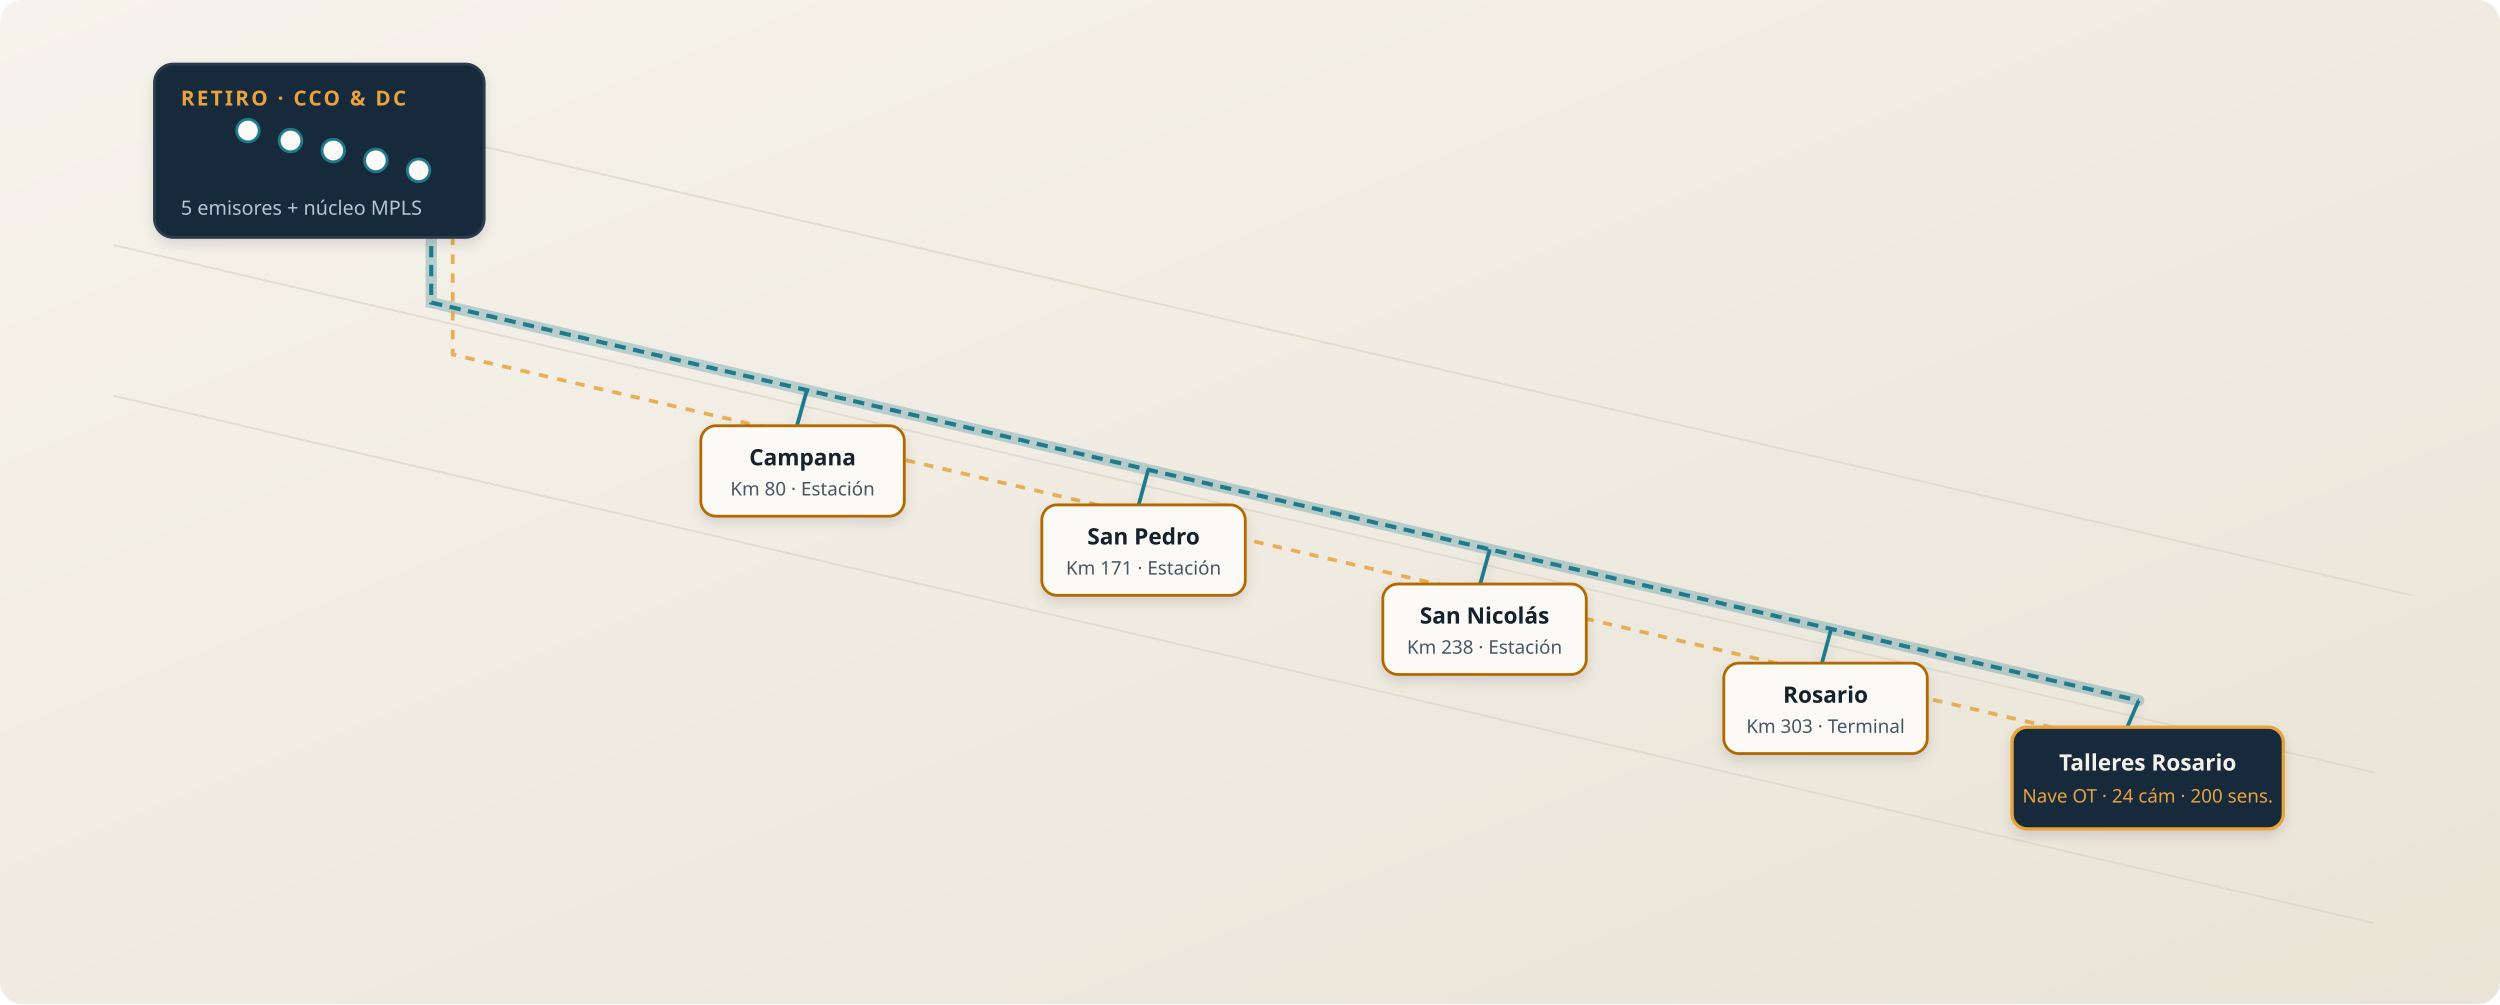
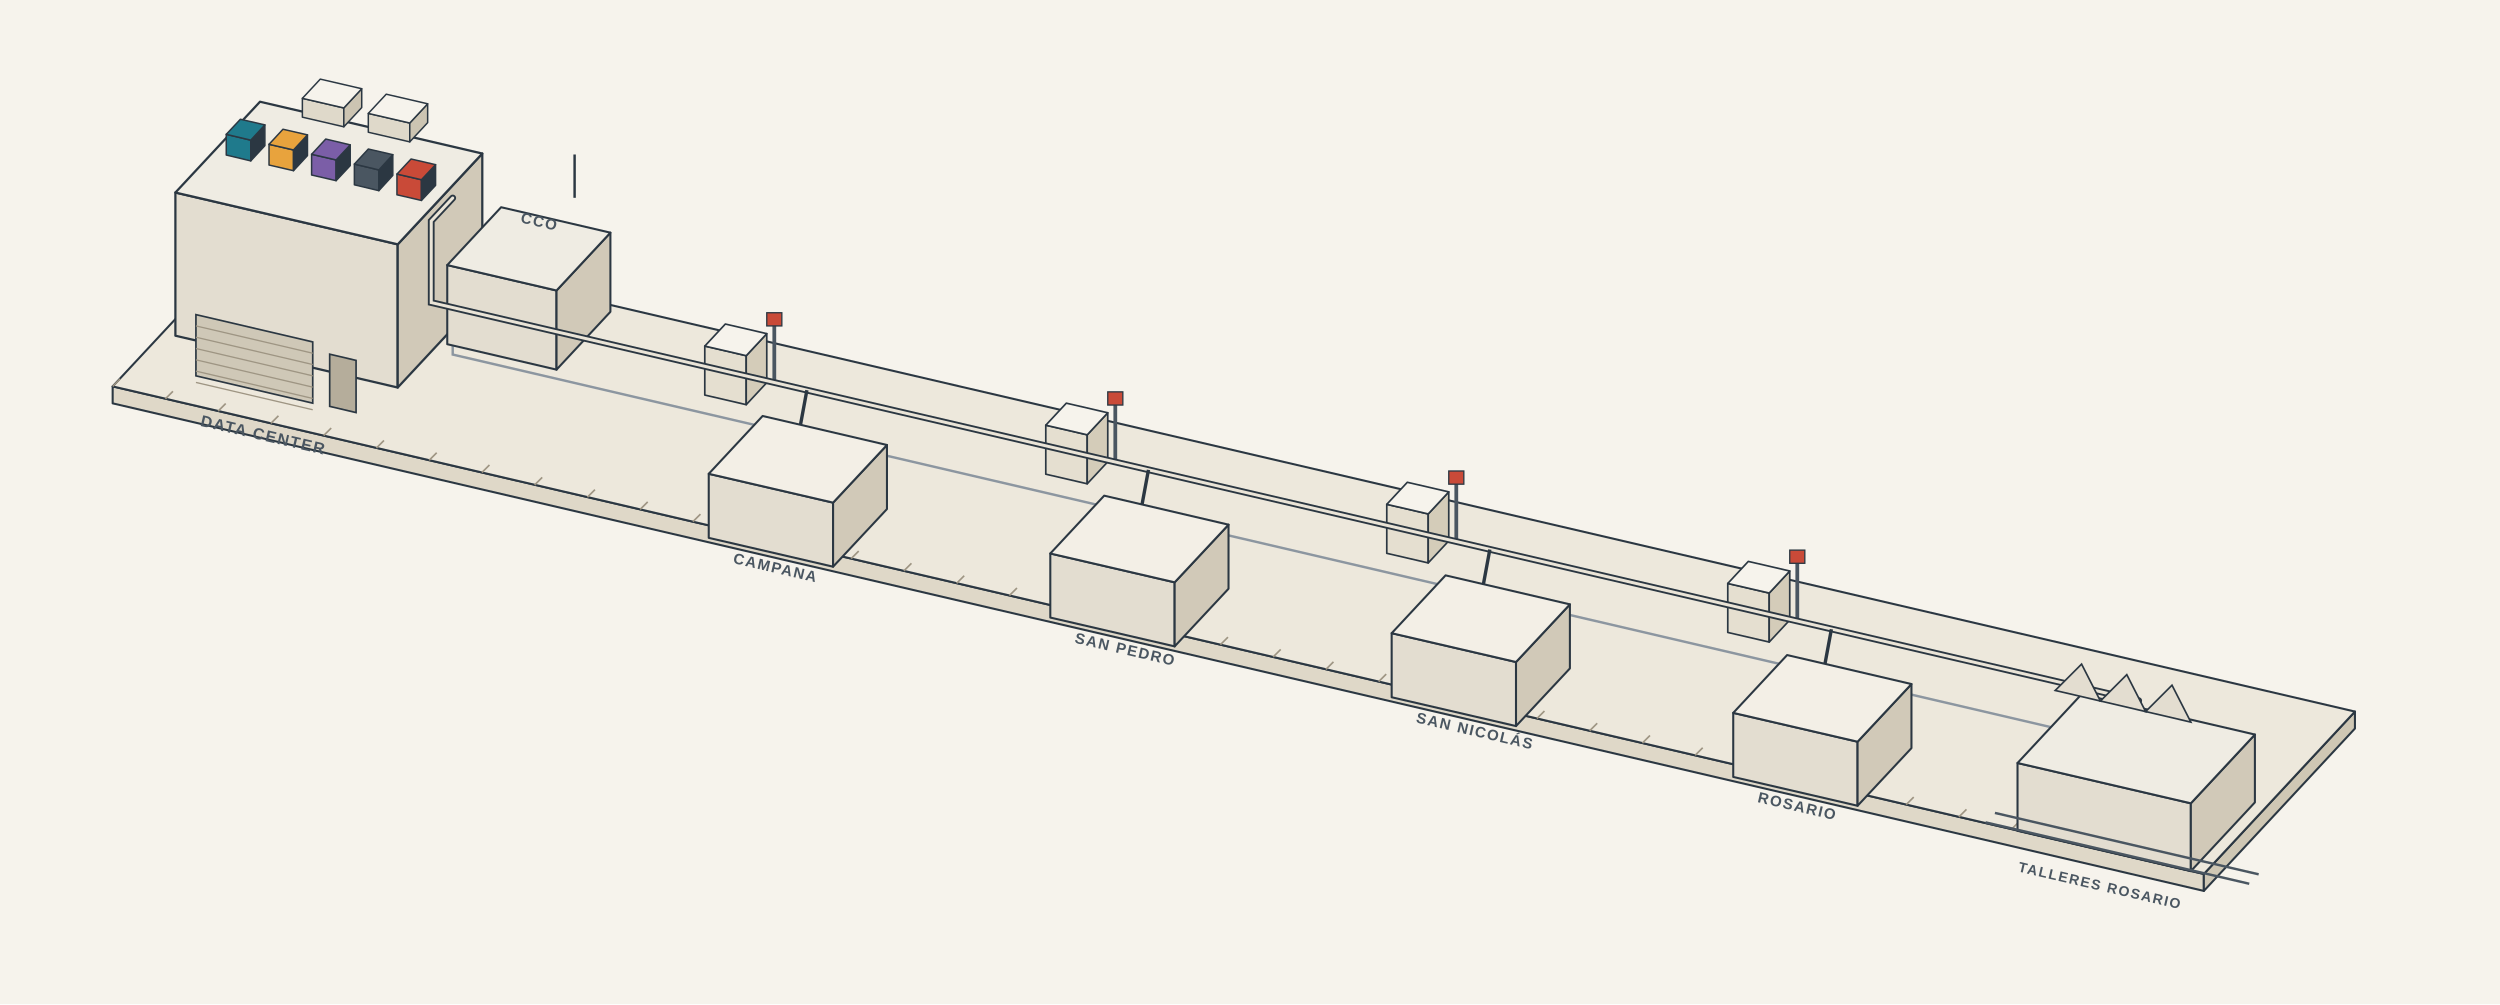
<svg xmlns="http://www.w3.org/2000/svg" viewBox="0 0 1327 533" width="1327" height="533">
-   <defs>
-     <linearGradient id="bg1" x1="0" y1="0" x2="1" y2="1">
-       <stop offset="0%" stop-color="#F6F3EC" />
-       <stop offset="100%" stop-color="#EAE4D7" />
-     </linearGradient>
-     <filter id="sh1" x="-10%" y="-10%" width="120%" height="120%">
-       <feDropShadow dx="0" dy="3" stdDeviation="3" flood-color="#14202B" flood-opacity="0.12" />
-     </filter>
-   </defs>
-   <rect width="1327" height="533" fill="url(#bg1)" rx="12" />
-   <g stroke="#D9D3C4" stroke-width="1" opacity="0.65">
-     <line x1="60" y1="130" x2="1260" y2="410" />
-     <line x1="60" y1="210" x2="1260" y2="490" />
-     <line x1="180" y1="60" x2="1280" y2="316" />
-   </g>
-   <polyline points="240.3,105.1 228.9,117.3 228.9,160.6 1135.2,371.9" fill="none" stroke="#1F7A8C" stroke-width="6" stroke-linecap="round" opacity="0.28" />
-   <polyline points="240.3,105.1 228.9,117.3 228.9,160.6 1135.2,371.9" fill="none" stroke="#1F7A8C" stroke-width="2.2" stroke-dasharray="6 4" />
-   <polyline points="240.3,105.1 240.3,188.2 1146.6,399.5" fill="none" stroke="#E8A33D" stroke-width="2" stroke-dasharray="5 5" opacity="0.85" />
-   <g filter="url(#sh1)">
-     <rect x="82" y="34" width="175" height="92" rx="10" fill="#16293A" stroke="#2A3B4B" stroke-width="1.5" />
-     <text x="96" y="56" fill="#E8A33D" font-family="system-ui,sans-serif" font-size="11" font-weight="700" letter-spacing="1.2">RETIRO · CCO &amp; DC</text>
-     <text x="96" y="114" fill="#B9C5CF" font-family="system-ui,sans-serif" font-size="10.5">5 emisores + núcleo MPLS</text>
-   </g>
-   <g fill="#FBFAF6" stroke="#1F7A8C" stroke-width="1.5">
-     <circle cx="131.6" cy="69.3" r="6" />
-     <circle cx="154.2" cy="74.6" r="6" />
-     <circle cx="176.9" cy="79.9" r="6" />
-     <circle cx="199.5" cy="85.1" r="6" />
-     <circle cx="222.2" cy="90.4" r="6" />
-   </g>
-   <g font-family="system-ui,sans-serif" filter="url(#sh1)">
-     <line x1="428.3" y1="207.1" x2="422.8" y2="226.8" stroke="#1F7A8C" stroke-width="2" />
-     <rect x="372" y="226" width="108" height="48" rx="8" fill="#FBFAF6" stroke="#B26A00" stroke-width="1.5" />
-     <text x="426" y="247" text-anchor="middle" fill="#14202B" font-size="12" font-weight="700">Campana</text>
-     <text x="426" y="263" text-anchor="middle" fill="#4A5661" font-size="10">Km 80 · Estación</text>
-     <line x1="609.5" y1="249.3" x2="604.1" y2="269.1" stroke="#1F7A8C" stroke-width="2" />
-     <rect x="553" y="268" width="108" height="48" rx="8" fill="#FBFAF6" stroke="#B26A00" stroke-width="1.5" />
-     <text x="607" y="289" text-anchor="middle" fill="#14202B" font-size="12" font-weight="700">San Pedro</text>
-     <text x="607" y="305" text-anchor="middle" fill="#4A5661" font-size="10">Km 171 · Estación</text>
-     <line x1="790.8" y1="291.6" x2="785.3" y2="311.4" stroke="#1F7A8C" stroke-width="2" />
-     <rect x="734" y="310" width="108" height="48" rx="8" fill="#FBFAF6" stroke="#B26A00" stroke-width="1.5" />
-     <text x="788" y="331" text-anchor="middle" fill="#14202B" font-size="12" font-weight="700">San Nicolás</text>
-     <text x="788" y="347" text-anchor="middle" fill="#4A5661" font-size="10">Km 238 · Estación</text>
-     <line x1="972" y1="333.8" x2="966.6" y2="353.7" stroke="#1F7A8C" stroke-width="2" />
-     <rect x="915" y="352" width="108" height="48" rx="8" fill="#FBFAF6" stroke="#B26A00" stroke-width="1.5" />
-     <text x="969" y="373" text-anchor="middle" fill="#14202B" font-size="12" font-weight="700">Rosario</text>
-     <text x="969" y="389" text-anchor="middle" fill="#4A5661" font-size="10">Km 303 · Terminal</text>
-     <line x1="1135.2" y1="371.9" x2="1128.9" y2="386.5" stroke="#1F7A8C" stroke-width="2" />
-     <rect x="1068" y="386" width="144" height="54" rx="8" fill="#16293A" stroke="#E8A33D" stroke-width="1.8" />
-     <text x="1140" y="409" text-anchor="middle" fill="#F4F1EA" font-size="12" font-weight="700">Talleres Rosario</text>
-     <text x="1140" y="426" text-anchor="middle" fill="#E8A33D" font-size="10">Nave OT · 24 cám · 200 sens.</text>
-   </g>
+   <rect width="1327" height="533" fill="#F6F3EC" />
+   <polygon points="59.8,205.1 1169.8,463.9 1169.8,472.9 59.8,214.1" fill="#DFD8C8" stroke="#2B3742" stroke-width="1.1" stroke-linejoin="round" />
+   <polygon points="1250.0,377.7 1169.8,463.9 1169.8,472.9 1250.0,386.7" fill="#CFC7B4" stroke="#2B3742" stroke-width="1.1" stroke-linejoin="round" />
+   <polygon points="140.0,119.0 1250.0,377.7 1169.8,463.9 59.8,205.1" fill="#EDE8DC" stroke="#2B3742" stroke-width="1.1" stroke-linejoin="round" />
+   <line x1="59.8" y1="205.1" x2="63.8" y2="201.1" stroke="#9E9583" stroke-width="0.9" />
+   <line x1="87.8" y1="211.7" x2="91.8" y2="207.7" stroke="#9E9583" stroke-width="0.9" />
+   <line x1="115.8" y1="218.2" x2="119.8" y2="214.2" stroke="#9E9583" stroke-width="0.9" />
+   <line x1="143.8" y1="224.7" x2="147.8" y2="220.7" stroke="#9E9583" stroke-width="0.9" />
+   <line x1="171.8" y1="231.2" x2="175.8" y2="227.2" stroke="#9E9583" stroke-width="0.9" />
+   <line x1="199.8" y1="237.8" x2="203.8" y2="233.8" stroke="#9E9583" stroke-width="0.9" />
+   <line x1="227.8" y1="244.3" x2="231.8" y2="240.3" stroke="#9E9583" stroke-width="0.9" />
+   <line x1="255.8" y1="250.8" x2="259.8" y2="246.8" stroke="#9E9583" stroke-width="0.9" />
+   <line x1="283.8" y1="257.4" x2="287.8" y2="253.4" stroke="#9E9583" stroke-width="0.9" />
+   <line x1="311.8" y1="263.9" x2="315.8" y2="259.9" stroke="#9E9583" stroke-width="0.9" />
+   <line x1="339.8" y1="270.4" x2="343.8" y2="266.4" stroke="#9E9583" stroke-width="0.9" />
+   <line x1="367.8" y1="276.9" x2="371.8" y2="272.9" stroke="#9E9583" stroke-width="0.9" />
+   <line x1="395.8" y1="283.5" x2="399.8" y2="279.5" stroke="#9E9583" stroke-width="0.9" />
+   <line x1="423.8" y1="290.0" x2="427.8" y2="286.0" stroke="#9E9583" stroke-width="0.9" />
+   <line x1="451.8" y1="296.5" x2="455.8" y2="292.5" stroke="#9E9583" stroke-width="0.9" />
+   <line x1="479.8" y1="303.0" x2="483.8" y2="299.0" stroke="#9E9583" stroke-width="0.9" />
+   <line x1="507.8" y1="309.6" x2="511.8" y2="305.6" stroke="#9E9583" stroke-width="0.9" />
+   <line x1="535.8" y1="316.1" x2="539.8" y2="312.1" stroke="#9E9583" stroke-width="0.9" />
+   <line x1="563.8" y1="322.6" x2="567.8" y2="318.6" stroke="#9E9583" stroke-width="0.9" />
+   <line x1="591.8" y1="329.1" x2="595.8" y2="325.1" stroke="#9E9583" stroke-width="0.9" />
+   <line x1="619.8" y1="335.7" x2="623.8" y2="331.7" stroke="#9E9583" stroke-width="0.9" />
+   <line x1="647.8" y1="342.2" x2="651.8" y2="338.2" stroke="#9E9583" stroke-width="0.9" />
+   <line x1="675.8" y1="348.7" x2="679.8" y2="344.7" stroke="#9E9583" stroke-width="0.9" />
+   <line x1="703.8" y1="355.3" x2="707.8" y2="351.3" stroke="#9E9583" stroke-width="0.9" />
+   <line x1="731.8" y1="361.8" x2="735.8" y2="357.8" stroke="#9E9583" stroke-width="0.9" />
+   <line x1="759.8" y1="368.3" x2="763.8" y2="364.3" stroke="#9E9583" stroke-width="0.9" />
+   <line x1="787.8" y1="374.8" x2="791.8" y2="370.8" stroke="#9E9583" stroke-width="0.9" />
+   <line x1="815.8" y1="381.4" x2="819.8" y2="377.4" stroke="#9E9583" stroke-width="0.9" />
+   <line x1="843.8" y1="387.9" x2="847.8" y2="383.9" stroke="#9E9583" stroke-width="0.9" />
+   <line x1="871.8" y1="394.4" x2="875.8" y2="390.4" stroke="#9E9583" stroke-width="0.9" />
+   <line x1="899.8" y1="400.9" x2="903.8" y2="396.9" stroke="#9E9583" stroke-width="0.9" />
+   <line x1="927.8" y1="407.5" x2="931.8" y2="403.5" stroke="#9E9583" stroke-width="0.9" />
+   <line x1="955.8" y1="414.0" x2="959.8" y2="410.0" stroke="#9E9583" stroke-width="0.9" />
+   <line x1="983.8" y1="420.5" x2="987.8" y2="416.5" stroke="#9E9583" stroke-width="0.9" />
+   <line x1="1011.8" y1="427.1" x2="1015.8" y2="423.1" stroke="#9E9583" stroke-width="0.9" />
+   <line x1="1039.8" y1="433.6" x2="1043.8" y2="429.6" stroke="#9E9583" stroke-width="0.9" />
+   <line x1="1067.8" y1="440.1" x2="1071.8" y2="436.1" stroke="#9E9583" stroke-width="0.9" />
+   <line x1="1095.8" y1="446.6" x2="1099.8" y2="442.6" stroke="#9E9583" stroke-width="0.9" />
+   <line x1="1123.8" y1="453.2" x2="1127.8" y2="449.2" stroke="#9E9583" stroke-width="0.9" />
+   <line x1="1151.8" y1="459.7" x2="1155.8" y2="455.7" stroke="#9E9583" stroke-width="0.9" />
+   <polyline points="240.3,105.1 240.3,188.2 1146.6,399.5" fill="none" stroke="#8C96A0" stroke-width="1.3" />
+   <polygon points="374.1,183.7 396.1,188.8 396.1,214.8 374.1,209.7" fill="#E5DFD0" stroke="#2B3742" stroke-width="0.9" stroke-linejoin="round" />
+   <polygon points="407.0,177.1 396.1,188.8 396.1,214.8 407.0,203.1" fill="#D4CCB9" stroke="#2B3742" stroke-width="0.9" stroke-linejoin="round" />
+   <polygon points="385.0,172.0 407.0,177.1 396.1,188.8 374.1,183.7" fill="#F6F3EC" stroke="#2B3742" stroke-width="0.9" stroke-linejoin="round" />
+   <line x1="411" y1="204" x2="411" y2="170" stroke="#4A5661" stroke-width="2" />
+   <rect x="407" y="166" width="8" height="7" fill="#C94A38" stroke="#2B3742" stroke-width="0.7" />
+   <polygon points="555.1,225.7 577.1,230.8 577.1,256.8 555.1,251.7" fill="#E5DFD0" stroke="#2B3742" stroke-width="0.9" stroke-linejoin="round" />
+   <polygon points="588.0,219.1 577.1,230.8 577.1,256.8 588.0,245.1" fill="#D4CCB9" stroke="#2B3742" stroke-width="0.9" stroke-linejoin="round" />
+   <polygon points="566.0,214.0 588.0,219.1 577.1,230.8 555.1,225.7" fill="#F6F3EC" stroke="#2B3742" stroke-width="0.9" stroke-linejoin="round" />
+   <line x1="592" y1="246" x2="592" y2="212" stroke="#4A5661" stroke-width="2" />
+   <rect x="588" y="208" width="8" height="7" fill="#C94A38" stroke="#2B3742" stroke-width="0.7" />
+   <polygon points="736.1,267.7 758.1,272.8 758.1,298.8 736.1,293.7" fill="#E5DFD0" stroke="#2B3742" stroke-width="0.9" stroke-linejoin="round" />
+   <polygon points="769.0,261.1 758.1,272.8 758.1,298.8 769.0,287.1" fill="#D4CCB9" stroke="#2B3742" stroke-width="0.9" stroke-linejoin="round" />
+   <polygon points="747.0,256.0 769.0,261.1 758.1,272.8 736.1,267.7" fill="#F6F3EC" stroke="#2B3742" stroke-width="0.9" stroke-linejoin="round" />
+   <line x1="773" y1="288" x2="773" y2="254" stroke="#4A5661" stroke-width="2" />
+   <rect x="769" y="250" width="8" height="7" fill="#C94A38" stroke="#2B3742" stroke-width="0.7" />
+   <polygon points="917.1,309.7 939.1,314.8 939.1,340.8 917.1,335.7" fill="#E5DFD0" stroke="#2B3742" stroke-width="0.9" stroke-linejoin="round" />
+   <polygon points="950.0,303.1 939.1,314.8 939.1,340.8 950.0,329.1" fill="#D4CCB9" stroke="#2B3742" stroke-width="0.9" stroke-linejoin="round" />
+   <polygon points="928.0,298.0 950.0,303.1 939.1,314.8 917.1,309.7" fill="#F6F3EC" stroke="#2B3742" stroke-width="0.9" stroke-linejoin="round" />
+   <line x1="954" y1="330" x2="954" y2="296" stroke="#4A5661" stroke-width="2" />
+   <rect x="950" y="292" width="8" height="7" fill="#C94A38" stroke="#2B3742" stroke-width="0.7" />
+   <polygon points="93.1,102.2 211.1,129.7 211.1,205.7 93.1,178.2" fill="#E3DDD0" stroke="#2B3742" stroke-width="1.2" stroke-linejoin="round" />
+   <polygon points="256.0,81.5 211.1,129.7 211.1,205.7 256.0,157.5" fill="#D1C9B8" stroke="#2B3742" stroke-width="1.2" stroke-linejoin="round" />
+   <polygon points="138.0,54.0 256.0,81.5 211.1,129.7 93.1,102.2" fill="#EFECE3" stroke="#2B3742" stroke-width="1.2" stroke-linejoin="round" />
+   <polygon points="104,167 166,181.5 166,214 104,199.5" fill="#CFC8B7" stroke="#2B3742" stroke-width="0.9" />
+   <line x1="104" y1="173" x2="166" y2="187.5" stroke="#9E9583" stroke-width="0.7" />
+   <line x1="104" y1="179" x2="166" y2="193.5" stroke="#9E9583" stroke-width="0.7" />
+   <line x1="104" y1="185" x2="166" y2="199.5" stroke="#9E9583" stroke-width="0.7" />
+   <line x1="104" y1="191" x2="166" y2="205.5" stroke="#9E9583" stroke-width="0.7" />
+   <line x1="104" y1="197" x2="166" y2="211.5" stroke="#9E9583" stroke-width="0.7" />
+   <line x1="104" y1="203" x2="166" y2="217.5" stroke="#9E9583" stroke-width="0.7" />
+   <polygon points="175,188 189,191.3 189,219 175,215.7" fill="#B5AD9B" stroke="#2B3742" stroke-width="0.9" />
+   <polygon points="160.5,52.2 182.5,57.3 182.5,67.3 160.5,62.2" fill="#DFD9CA" stroke="#2B3742" stroke-width="0.8" stroke-linejoin="round" />
+   <polygon points="192.0,47.1 182.5,57.3 182.5,67.3 192.0,57.1" fill="#CCC4B2" stroke="#2B3742" stroke-width="0.8" stroke-linejoin="round" />
+   <polygon points="170.0,42.0 192.0,47.1 182.5,57.3 160.5,52.2" fill="#F6F3EC" stroke="#2B3742" stroke-width="0.8" stroke-linejoin="round" />
+   <polygon points="195.5,60.2 217.5,65.3 217.5,75.3 195.5,70.2" fill="#DFD9CA" stroke="#2B3742" stroke-width="0.8" stroke-linejoin="round" />
+   <polygon points="227.0,55.1 217.5,65.3 217.5,75.3 227.0,65.1" fill="#CCC4B2" stroke="#2B3742" stroke-width="0.8" stroke-linejoin="round" />
+   <polygon points="205.0,50.0 227.0,55.1 217.5,65.3 195.5,60.2" fill="#F6F3EC" stroke="#2B3742" stroke-width="0.8" stroke-linejoin="round" />
+   <polygon points="120.1,71.3 133.1,74.4 133.1,85.4 120.1,82.3" fill="#1F7A8C" stroke="#2B3742" stroke-width="0.8" stroke-linejoin="round" />
+   <polygon points="140.6,66.3 133.1,74.4 133.1,85.4 140.6,77.3" fill="#2B3742" stroke="#2B3742" stroke-width="0.8" stroke-linejoin="round" />
+   <polygon points="127.6,63.3 140.6,66.3 133.1,74.4 120.1,71.3" fill="#1F7A8C" stroke="#2B3742" stroke-width="0.8" stroke-linejoin="round" />
+   <polygon points="142.8,76.6 155.8,79.6 155.8,90.6 142.8,87.6" fill="#E8A33D" stroke="#2B3742" stroke-width="0.8" stroke-linejoin="round" />
+   <polygon points="163.2,71.6 155.8,79.6 155.8,90.6 163.2,82.6" fill="#2B3742" stroke="#2B3742" stroke-width="0.8" stroke-linejoin="round" />
+   <polygon points="150.2,68.6 163.2,71.6 155.8,79.6 142.8,76.6" fill="#E8A33D" stroke="#2B3742" stroke-width="0.8" stroke-linejoin="round" />
+   <polygon points="165.4,81.9 178.4,84.9 178.4,95.9 165.4,92.9" fill="#7B5EA7" stroke="#2B3742" stroke-width="0.8" stroke-linejoin="round" />
+   <polygon points="185.9,76.9 178.4,84.9 178.4,95.9 185.9,87.9" fill="#2B3742" stroke="#2B3742" stroke-width="0.8" stroke-linejoin="round" />
+   <polygon points="172.9,73.8 185.9,76.9 178.4,84.9 165.4,81.9" fill="#7B5EA7" stroke="#2B3742" stroke-width="0.8" stroke-linejoin="round" />
+   <polygon points="188.1,87.1 201.1,90.2 201.1,101.2 188.1,98.1" fill="#4A5661" stroke="#2B3742" stroke-width="0.8" stroke-linejoin="round" />
+   <polygon points="208.5,82.1 201.1,90.2 201.1,101.2 208.5,93.1" fill="#2B3742" stroke="#2B3742" stroke-width="0.8" stroke-linejoin="round" />
+   <polygon points="195.5,79.1 208.5,82.1 201.1,90.2 188.1,87.1" fill="#4A5661" stroke="#2B3742" stroke-width="0.8" stroke-linejoin="round" />
+   <polygon points="210.7,92.4 223.7,95.4 223.7,106.4 210.7,103.4" fill="#C94A38" stroke="#2B3742" stroke-width="0.8" stroke-linejoin="round" />
+   <polygon points="231.2,87.4 223.7,95.4 223.7,106.4 231.2,98.4" fill="#2B3742" stroke="#2B3742" stroke-width="0.8" stroke-linejoin="round" />
+   <polygon points="218.2,84.4 231.2,87.4 223.7,95.4 210.7,92.4" fill="#C94A38" stroke="#2B3742" stroke-width="0.8" stroke-linejoin="round" />
+   <text x="106.0" y="226.0" transform="rotate(13.1 106.0 226.0)" fill="#4A5661" font-family="system-ui,Arial,sans-serif" font-size="8.5" font-weight="600" letter-spacing="0.8">DATA CENTER</text>
+   <polygon points="237.4,140.7 295.4,154.2 295.4,196.2 237.4,182.7" fill="#E3DDD0" stroke="#2B3742" stroke-width="1.1" stroke-linejoin="round" />
+   <polygon points="324.0,123.5 295.4,154.2 295.4,196.2 324.0,165.5" fill="#D1C9B8" stroke="#2B3742" stroke-width="1.1" stroke-linejoin="round" />
+   <polygon points="266.0,110.0 324.0,123.5 295.4,154.2 237.4,140.7" fill="#EFECE3" stroke="#2B3742" stroke-width="1.1" stroke-linejoin="round" />
+   <line x1="305" y1="105" x2="305" y2="82" stroke="#2B3742" stroke-width="1.3" />
+   <text x="276.0" y="118.0" transform="rotate(13.1 276.0 118.0)" fill="#4A5661" font-family="system-ui,Arial,sans-serif" font-size="8" font-weight="600" letter-spacing="0.8">CCO</text>
+   <polyline points="240.3,105.1 228.9,117.3 228.9,160.6 1135.2,371.9" fill="none" stroke="#2B3742" stroke-width="3.6" stroke-linecap="round" />
+   <polyline points="240.3,105.1 228.9,117.3 228.9,160.6 1135.2,371.9" fill="none" stroke="#EAE4D7" stroke-width="1.6" stroke-linecap="round" />
+   <line x1="428.3" y1="207.1" x2="422.8" y2="236.8" stroke="#2B3742" stroke-width="1.8" />
+   <polygon points="376.2,251.5 442.2,266.8 442.2,300.8 376.2,285.5" fill="#E3DDD0" stroke="#2B3742" stroke-width="1.1" stroke-linejoin="round" />
+   <polygon points="470.8,236.2 442.2,266.8 442.2,300.8 470.8,270.2" fill="#D1C9B8" stroke="#2B3742" stroke-width="1.1" stroke-linejoin="round" />
+   <polygon points="404.8,220.8 470.8,236.2 442.2,266.8 376.2,251.5" fill="#F3EFE6" stroke="#2B3742" stroke-width="1.1" stroke-linejoin="round" />
+   <text x="388.8" y="298.8" transform="rotate(13.1 388.8 298.8)" fill="#4A5661" font-family="system-ui,Arial,sans-serif" font-size="8" font-weight="600" letter-spacing="0.8">CAMPANA</text>
+   <line x1="609.6" y1="249.4" x2="604.1" y2="279.1" stroke="#2B3742" stroke-width="1.8" />
+   <polygon points="557.5,293.8 623.5,309.1 623.5,343.1 557.5,327.8" fill="#E3DDD0" stroke="#2B3742" stroke-width="1.1" stroke-linejoin="round" />
+   <polygon points="652.1,278.5 623.5,309.1 623.5,343.1 652.1,312.5" fill="#D1C9B8" stroke="#2B3742" stroke-width="1.1" stroke-linejoin="round" />
+   <polygon points="586.1,263.1 652.1,278.5 623.5,309.1 557.5,293.8" fill="#F3EFE6" stroke="#2B3742" stroke-width="1.1" stroke-linejoin="round" />
+   <text x="570.1" y="341.1" transform="rotate(13.1 570.1 341.1)" fill="#4A5661" font-family="system-ui,Arial,sans-serif" font-size="8" font-weight="600" letter-spacing="0.8">SAN PEDRO</text>
+   <line x1="790.8" y1="291.7" x2="785.3" y2="321.4" stroke="#2B3742" stroke-width="1.8" />
+   <polygon points="738.7,336.1 804.7,351.4 804.7,385.4 738.7,370.1" fill="#E3DDD0" stroke="#2B3742" stroke-width="1.1" stroke-linejoin="round" />
+   <polygon points="833.3,320.8 804.7,351.4 804.7,385.4 833.3,354.8" fill="#D1C9B8" stroke="#2B3742" stroke-width="1.1" stroke-linejoin="round" />
+   <polygon points="767.3,305.4 833.3,320.8 804.7,351.4 738.7,336.1" fill="#F3EFE6" stroke="#2B3742" stroke-width="1.1" stroke-linejoin="round" />
+   <text x="751.3" y="383.4" transform="rotate(13.1 751.3 383.4)" fill="#4A5661" font-family="system-ui,Arial,sans-serif" font-size="8" font-weight="600" letter-spacing="0.8">SAN NICOLÁS</text>
+   <line x1="972.1" y1="334.0" x2="966.6" y2="363.7" stroke="#2B3742" stroke-width="1.8" />
+   <polygon points="920.0,378.4 986.0,393.7 986.0,427.7 920.0,412.4" fill="#E3DDD0" stroke="#2B3742" stroke-width="1.1" stroke-linejoin="round" />
+   <polygon points="1014.6,363.1 986.0,393.7 986.0,427.7 1014.6,397.1" fill="#D1C9B8" stroke="#2B3742" stroke-width="1.1" stroke-linejoin="round" />
+   <polygon points="948.6,347.7 1014.6,363.1 986.0,393.7 920.0,378.4" fill="#F3EFE6" stroke="#2B3742" stroke-width="1.1" stroke-linejoin="round" />
+   <text x="932.6" y="425.7" transform="rotate(13.1 932.6 425.7)" fill="#4A5661" font-family="system-ui,Arial,sans-serif" font-size="8" font-weight="600" letter-spacing="0.8">ROSARIO</text>
+   <line x1="1135.2" y1="371.9" x2="1128.9" y2="386.5" stroke="#2B3742" stroke-width="1.8" />
+   <polygon points="1070.9,405.0 1162.9,426.4 1162.9,462.4 1070.9,441.0" fill="#E3DDD0" stroke="#2B3742" stroke-width="1.1" stroke-linejoin="round" />
+   <polygon points="1196.9,389.9 1162.9,426.4 1162.9,462.4 1196.9,425.9" fill="#D1C9B8" stroke="#2B3742" stroke-width="1.1" stroke-linejoin="round" />
+   <polygon points="1104.9,368.5 1196.9,389.9 1162.9,426.4 1070.9,405.0" fill="#EFECE3" stroke="#2B3742" stroke-width="1.1" stroke-linejoin="round" />
+   <polygon points="1090.9,366.5 1104.9,352.5 1114.9,372.1" fill="#E3DDD0" stroke="#2B3742" stroke-width="0.9" />
+   <polygon points="1114.9,372.1 1128.9,358.1 1138.9,377.7" fill="#E3DDD0" stroke="#2B3742" stroke-width="0.9" />
+   <polygon points="1138.9,377.7 1152.9,363.7 1162.9,383.3" fill="#E3DDD0" stroke="#2B3742" stroke-width="0.9" />
+   <line x1="1058.9" y1="431.5" x2="1198.9" y2="464.1" stroke="#4A5661" stroke-width="1.3" />
+   <line x1="1053.9" y1="436.5" x2="1193.9" y2="469.1" stroke="#4A5661" stroke-width="1.3" />
+   <text x="1070.9" y="462.5" transform="rotate(13.1 1070.9 462.5)" fill="#4A5661" font-family="system-ui,Arial,sans-serif" font-size="7.5" font-weight="600" letter-spacing="0.8">TALLERES ROSARIO</text>
</svg>
